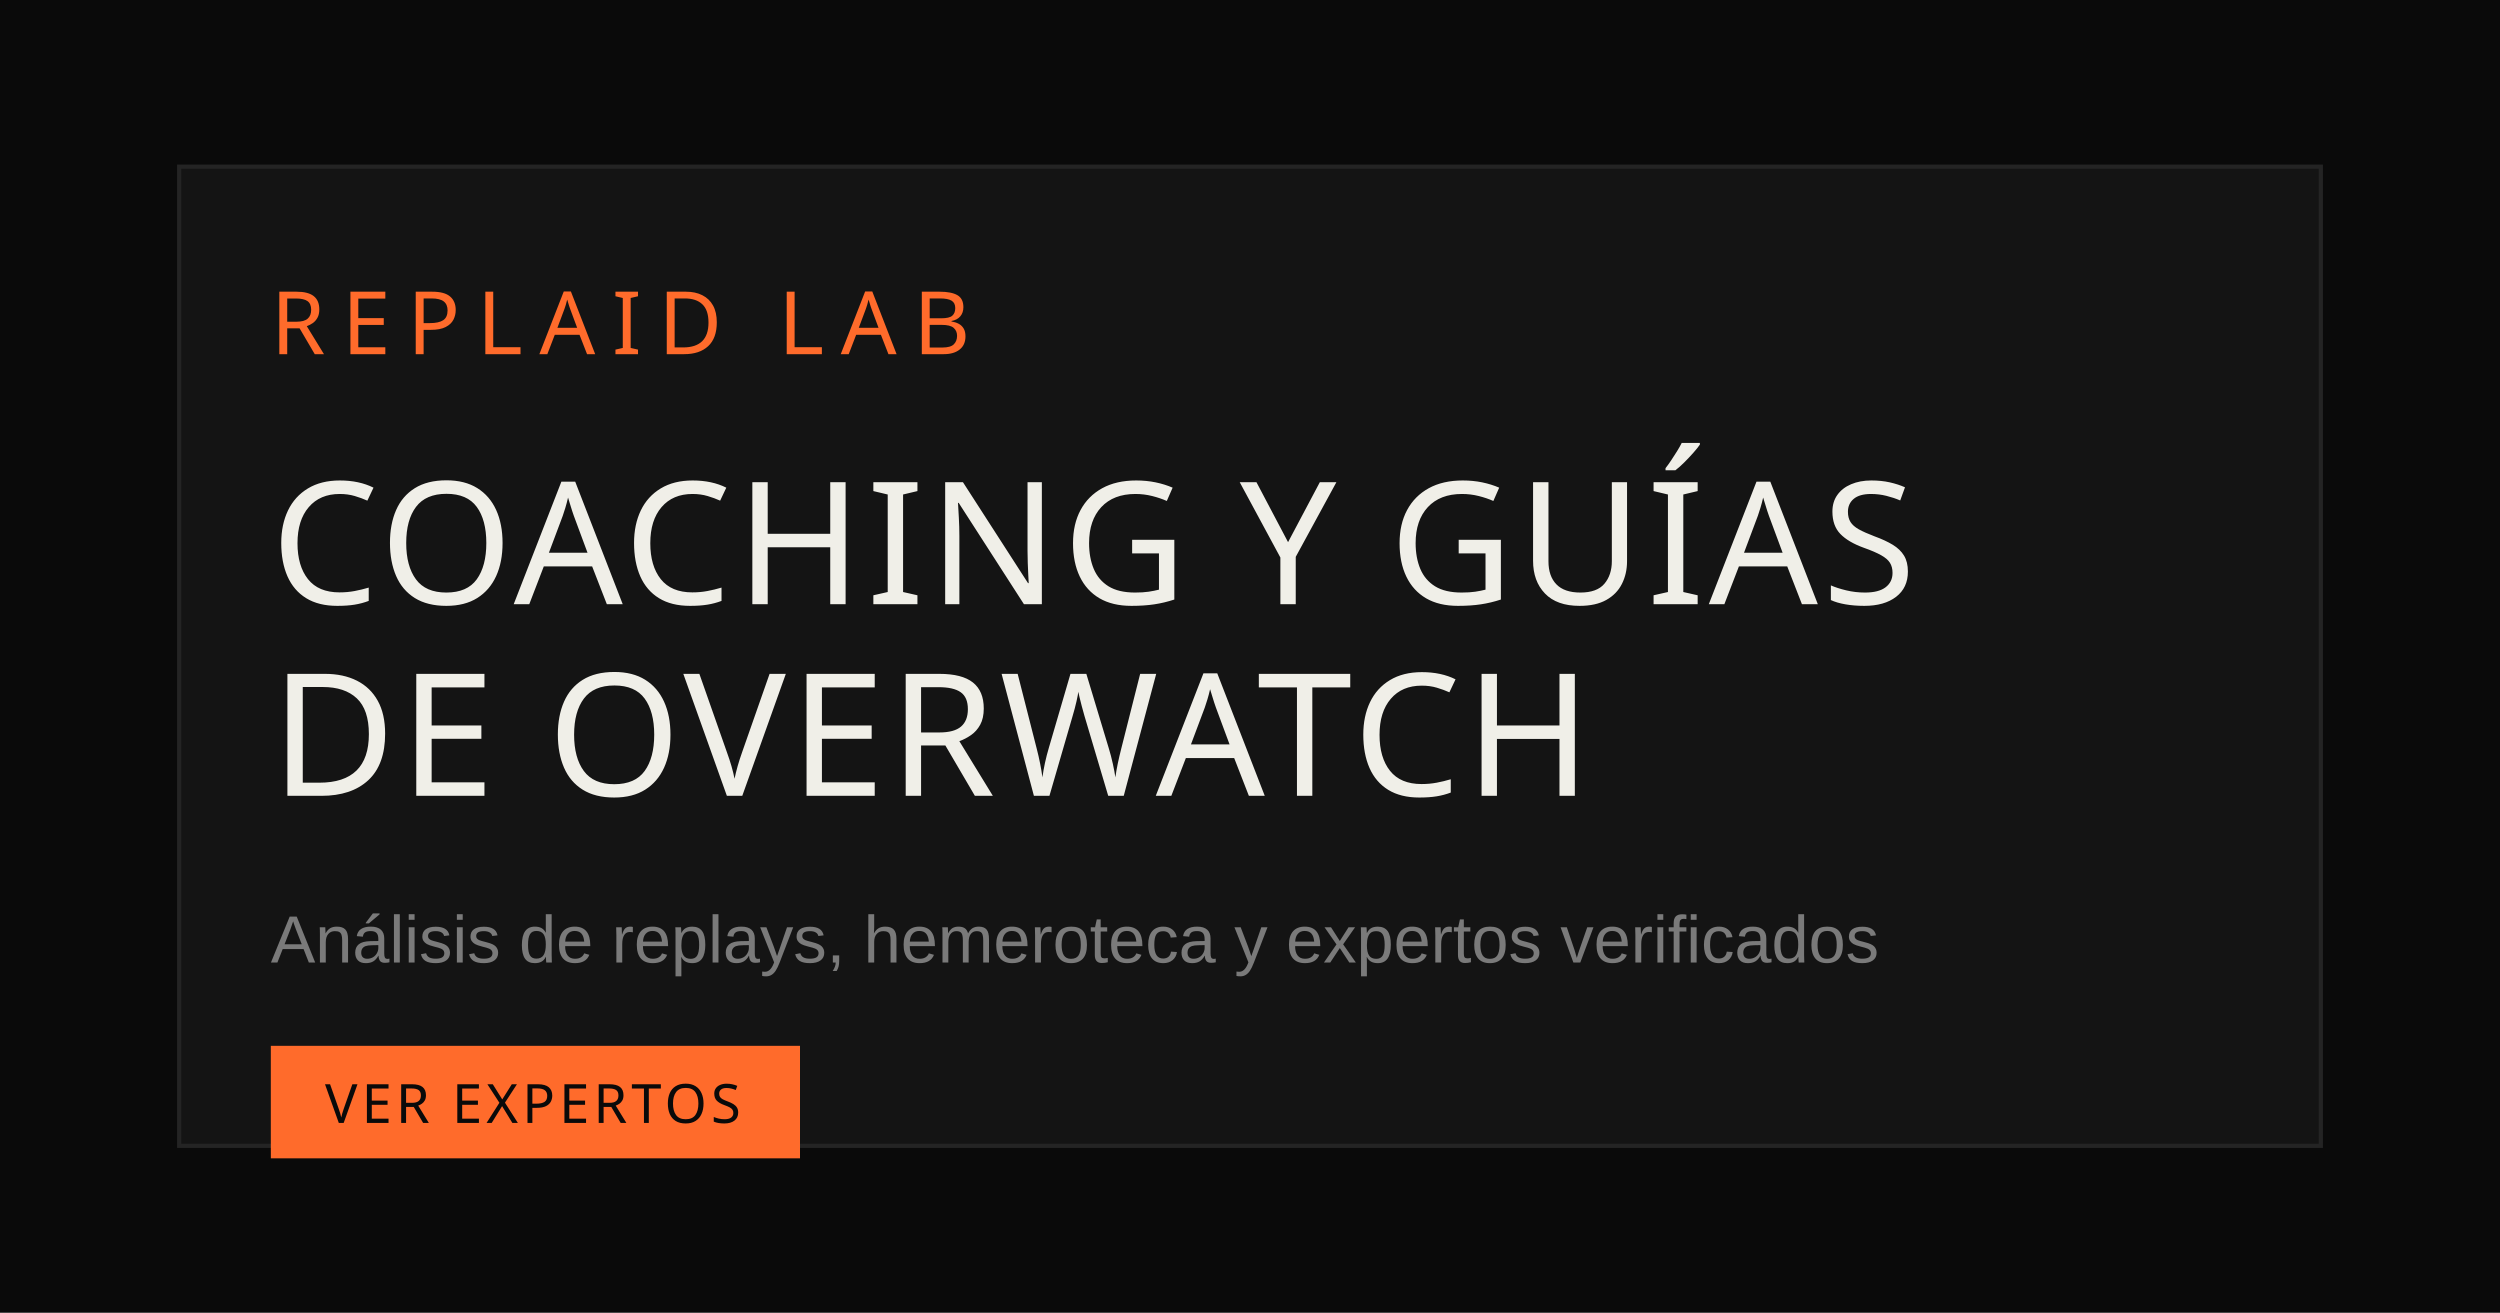
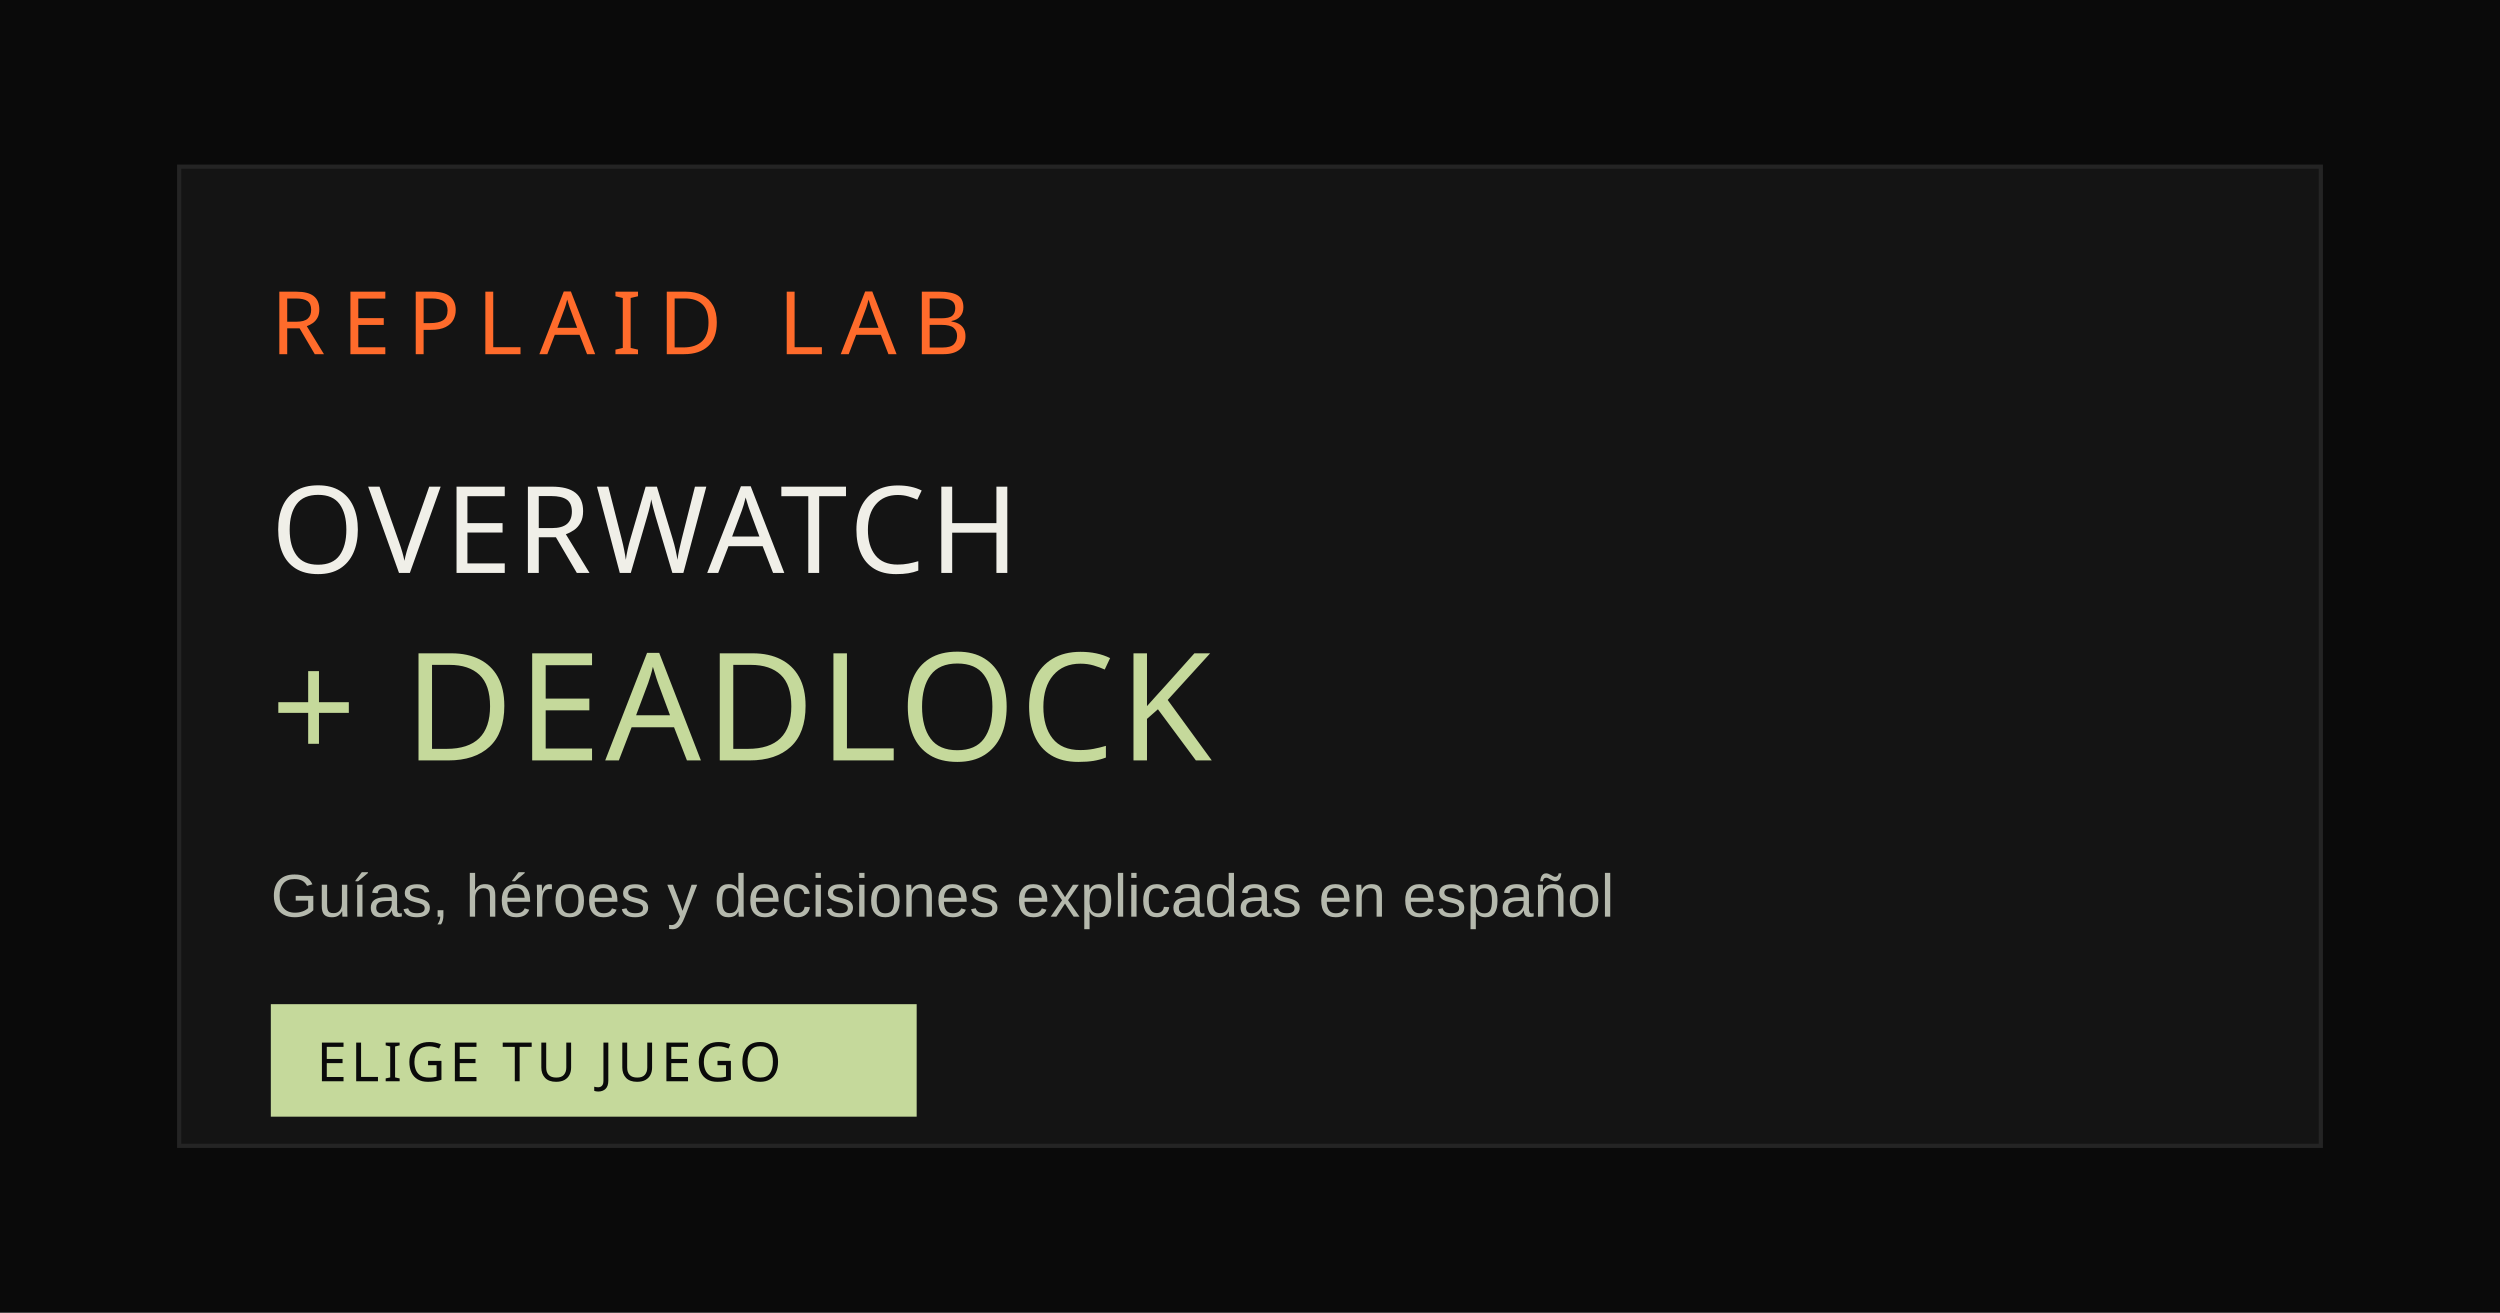
- <svg xmlns="http://www.w3.org/2000/svg" viewBox="0 0 1200 630" role="img" aria-label="Replaid Lab - Coaching y guías de Overwatch">
+ <svg xmlns="http://www.w3.org/2000/svg" viewBox="0 0 1200 630" role="img" aria-label="Replaid Lab - Overwatch y Deadlock en español">
  <rect width="1200" height="630" fill="#0a0a0a" />
  <path d="M0 0h1200v630H0z" fill="#0a0a0a" />
  <path d="M86 80h1028v470H86z" fill="#141414" stroke="#242424" stroke-width="2" />
  <text x="130" y="170" fill="#ff6b2b" font-family="Arial Black, Impact, sans-serif" font-size="42" letter-spacing="8">REPLAID LAB</text>
-   <text x="130" y="290" fill="#f0efe8" font-family="Arial Black, Impact, sans-serif" font-size="82" letter-spacing="2">COACHING Y GUÍAS</text>
-   <text x="130" y="382" fill="#f0efe8" font-family="Arial Black, Impact, sans-serif" font-size="82" letter-spacing="2">DE OVERWATCH</text>
-   <text x="130" y="462" fill="#7a7a7a" font-family="Arial, sans-serif" font-size="32">Análisis de replays, hemeroteca y expertos verificados</text>
-   <rect x="130" y="502" width="254" height="54" fill="#ff6b2b" />
-   <text x="156" y="539" fill="#0a0a0a" font-family="Arial Black, Impact, sans-serif" font-size="26" letter-spacing="2">VER EXPERTOS</text>
+   <text x="130" y="275" fill="#f0efe8" font-family="Arial Black, Impact, sans-serif" font-size="58" letter-spacing="2">OVERWATCH</text>
+   <text x="130" y="365" fill="#c5d99b" font-family="Arial Black, Impact, sans-serif" font-size="72" letter-spacing="2">+ DEADLOCK</text>
+   <text x="130" y="440" fill="#b5b9ad" font-family="Arial, sans-serif" font-size="29">Guías, héroes y decisiones explicadas en español</text>
+   <rect x="130" y="482" width="310" height="54" fill="#c5d99b" />
+   <text x="152" y="519" fill="#0a0a0a" font-family="Arial Black, Impact, sans-serif" font-size="26" letter-spacing="2">ELIGE TU JUEGO</text>
</svg>
